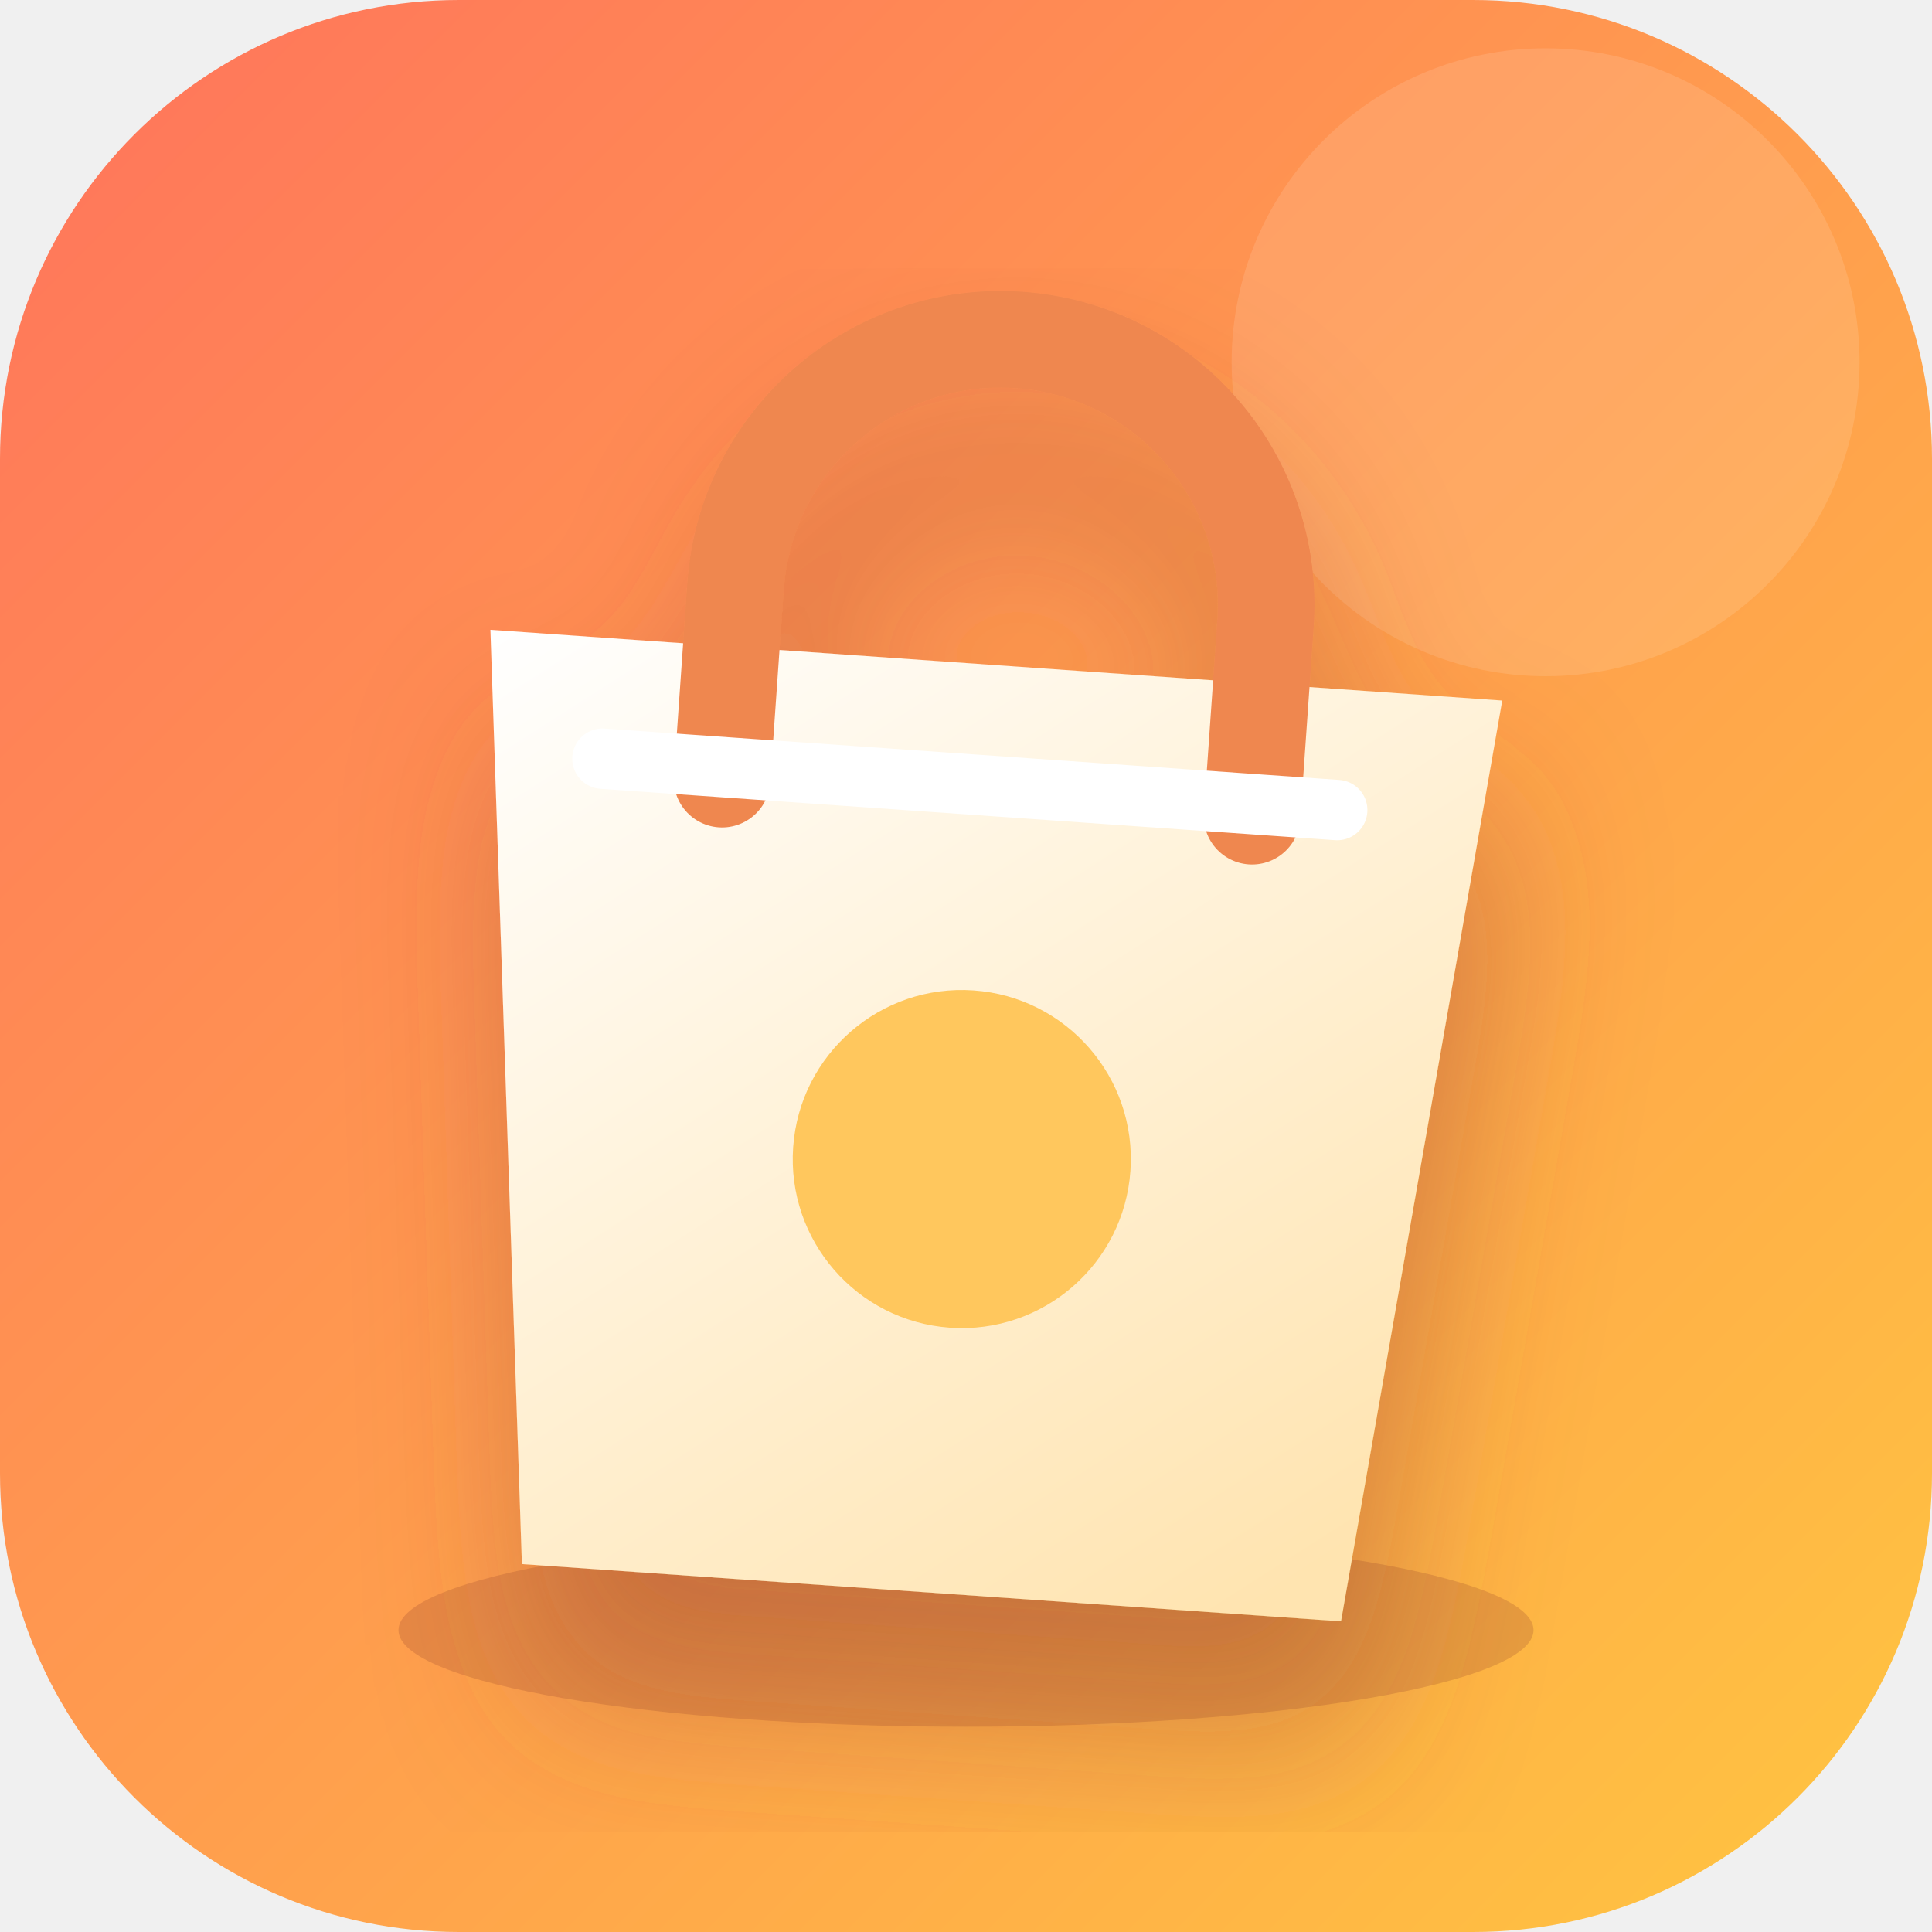
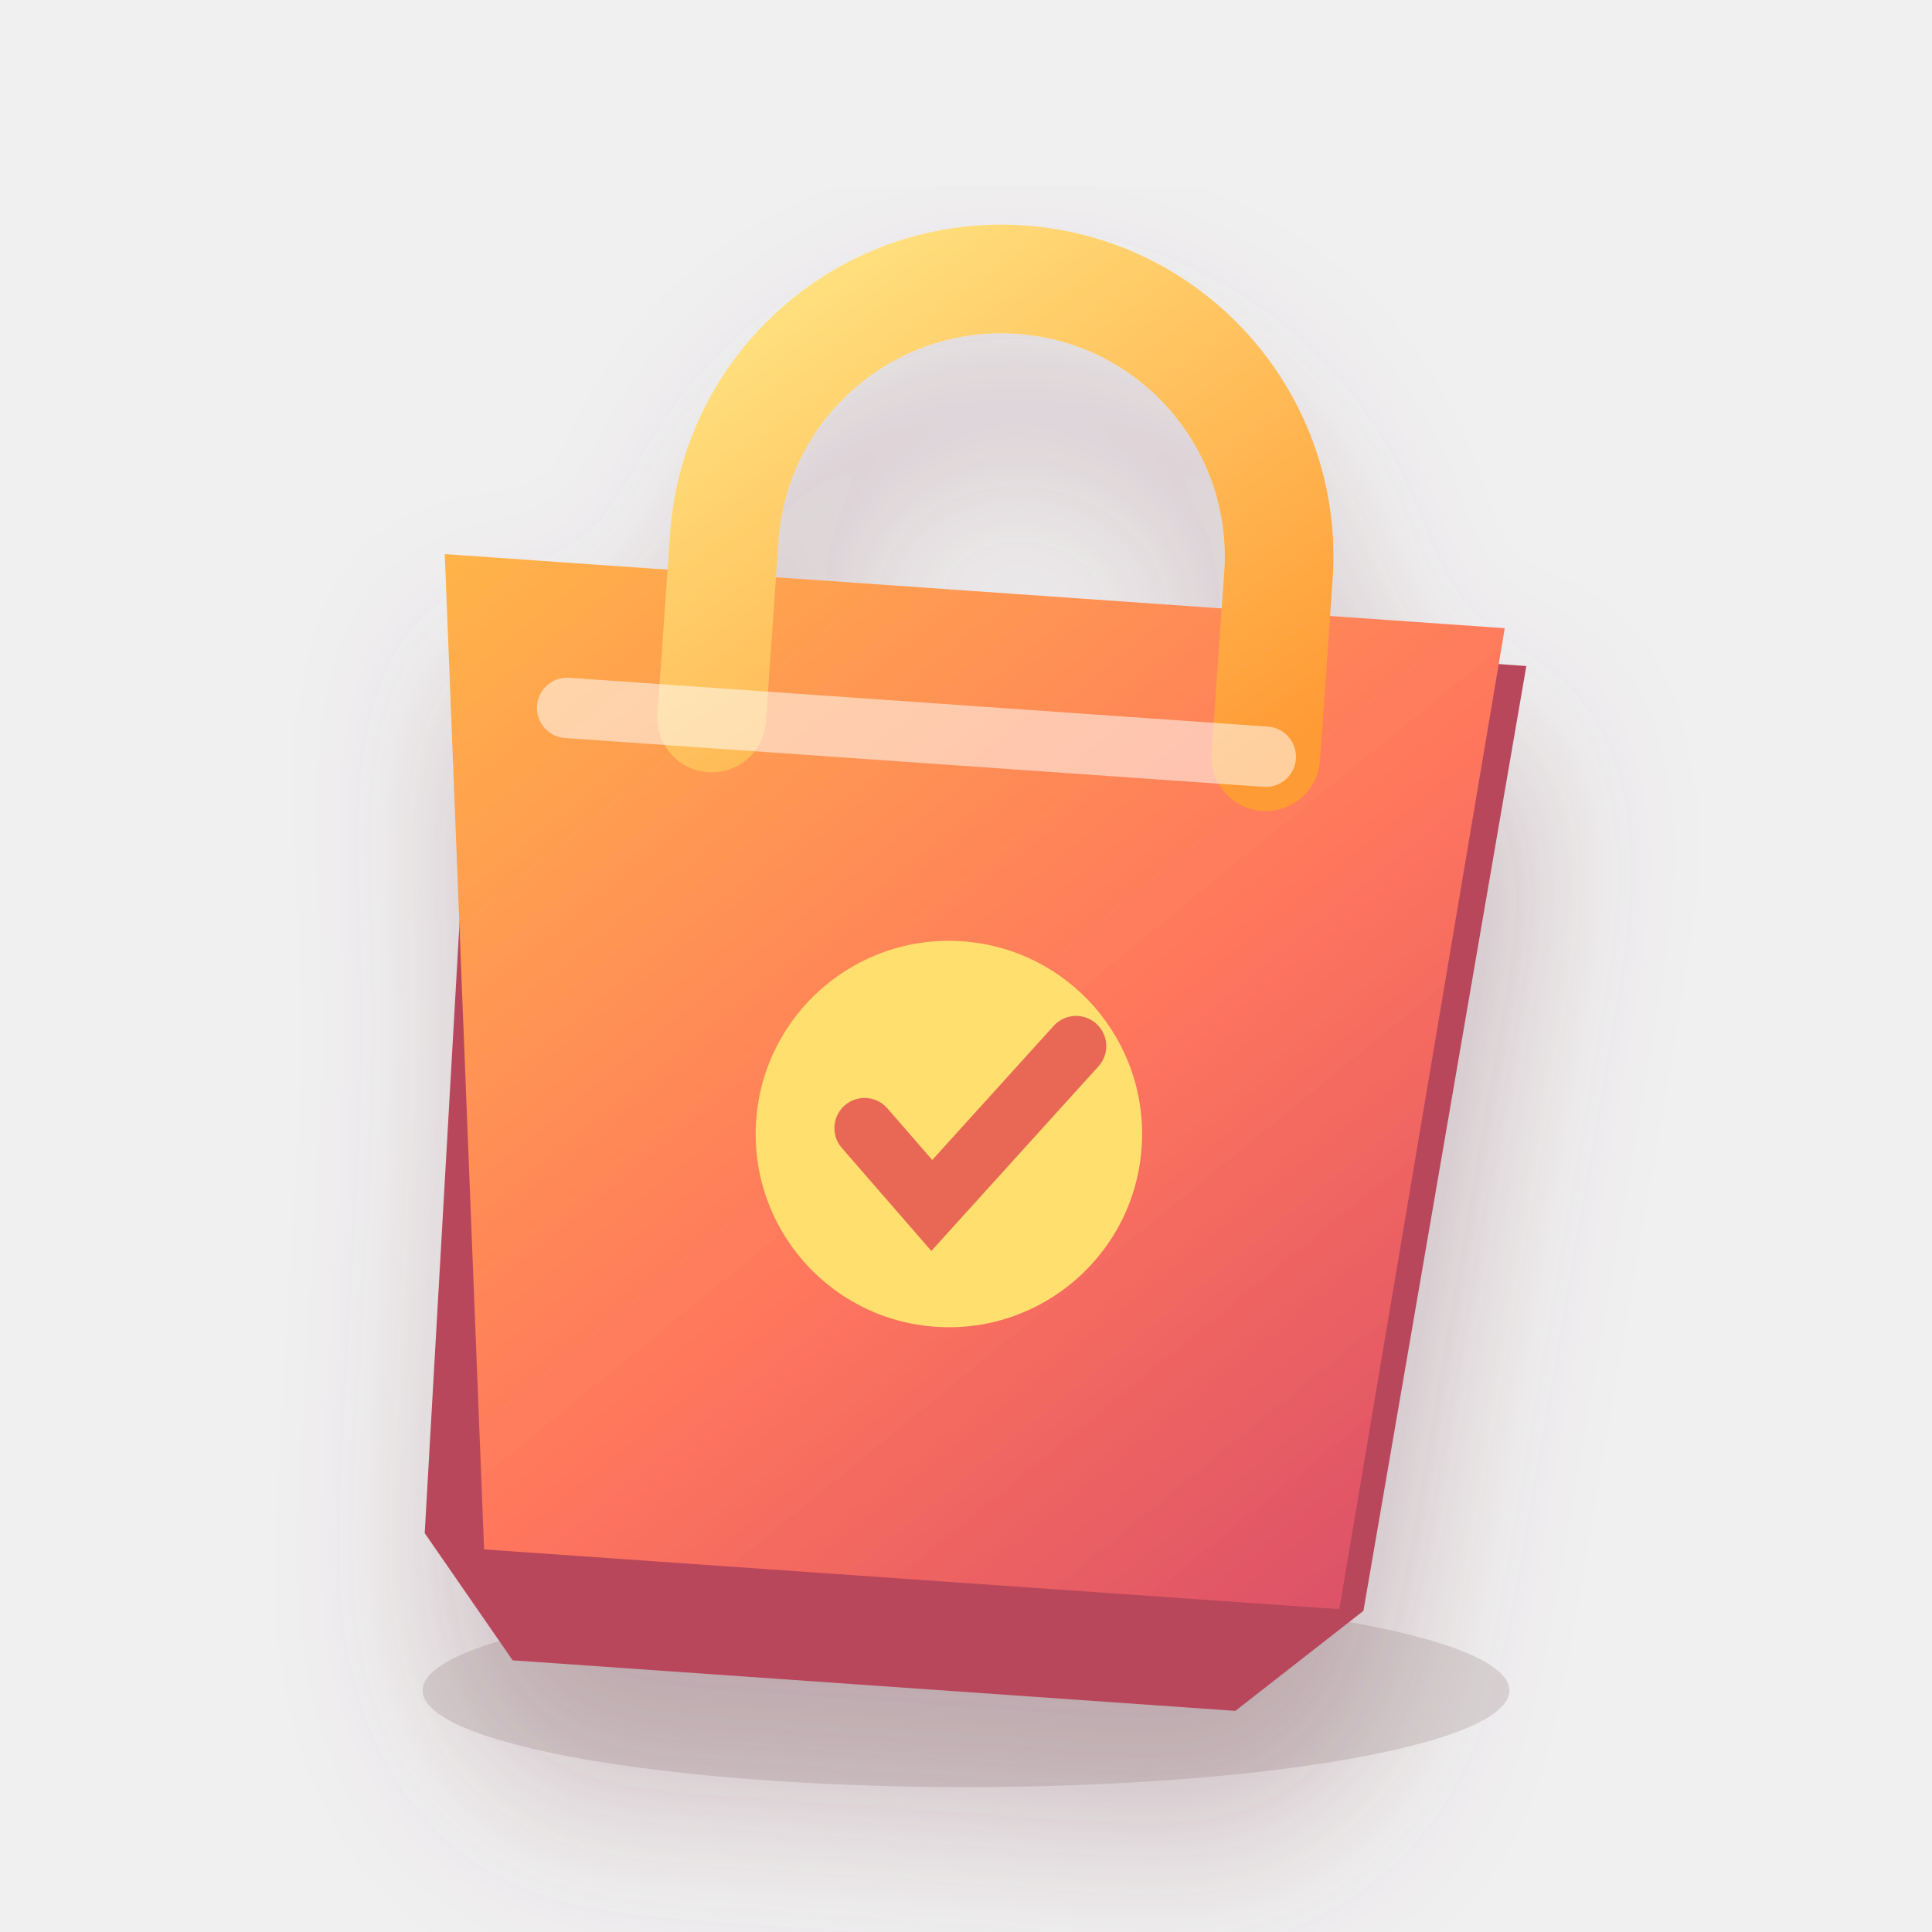
<svg xmlns="http://www.w3.org/2000/svg" viewBox="0 0 160 160">
  <defs>
-     <linearGradient id="bg" x2="1" y2="1">
-       <stop stop-color="#ff735c" />
-       <stop offset="1" stop-color="#ffc640" />
+     <linearGradient id="a" x2="1" y2="1">
+       <stop stop-color="#ffb449" />
+       <stop offset=".55" stop-color="#ff765d" />
+       <stop offset="1" stop-color="#d94d69" />
    </linearGradient>
-     <linearGradient id="o" x2=".8" y2="1">
-       <stop stop-color="#fff" />
-       <stop offset="1" stop-color="#ffe4b0" />
+     <linearGradient id="b" y2="1">
+       <stop stop-color="#ffe684" />
+       <stop offset="1" stop-color="#ff9b35" />
    </linearGradient>
    <filter id="s">
-       <feDropShadow dy="10" stdDeviation="7" flood-color="#99442d" flood-opacity=".38" />
+       <feDropShadow dy="10" stdDeviation="7" flood-color="#875461" flood-opacity=".33" />
    </filter>
  </defs>
-   <rect width="160" height="160" rx="38" fill="url(#bg)" />
-   <circle cx="128" cy="30" r="26" fill="#fff" opacity=".12" />
-   <ellipse cx="80" cy="135" rx="47" ry="8" fill="#8c3c27" opacity=".22" />
-   <g filter="url(#s)" transform="rotate(4 80 91)">
-     <path d="M38 55h84l-8 77H46z" fill="url(#o)" />
-     <path d="M58 66V50a22 22 0 0 1 44 0v16" fill="none" stroke="#ef8750" stroke-width="8" stroke-linecap="round" />
-     <circle cx="80" cy="96" r="14" fill="#ffc75d" />
-     <path d="M48 65h61" stroke="#fff" stroke-width="5" stroke-linecap="round" />
+   <ellipse cx="80" cy="140" rx="45" ry="8" fill="#766160" opacity=".2" />
+   <g filter="url(#s)" transform="rotate(4 80 88)">
+     <path d="M37 52h87l-8 79-10 9H46l-8-10z" fill="#b9465b" />
+     <path d="M34 49h88l-8 82H43z" fill="url(#a)" />
+     <path d="M57 61V46a23 23 0 0 1 46 0v15" fill="none" stroke="url(#b)" stroke-width="9" stroke-linecap="round" />
+     <path d="M45 61h58" stroke="#fff" stroke-width="5" stroke-linecap="round" opacity=".52" />
+     <circle cx="79" cy="94" r="16" fill="#ffe06e" />
+     <path d="m72 94 6 6 11-14" fill="none" stroke="#e96755" stroke-width="5" stroke-linecap="round" />
  </g>
</svg>
